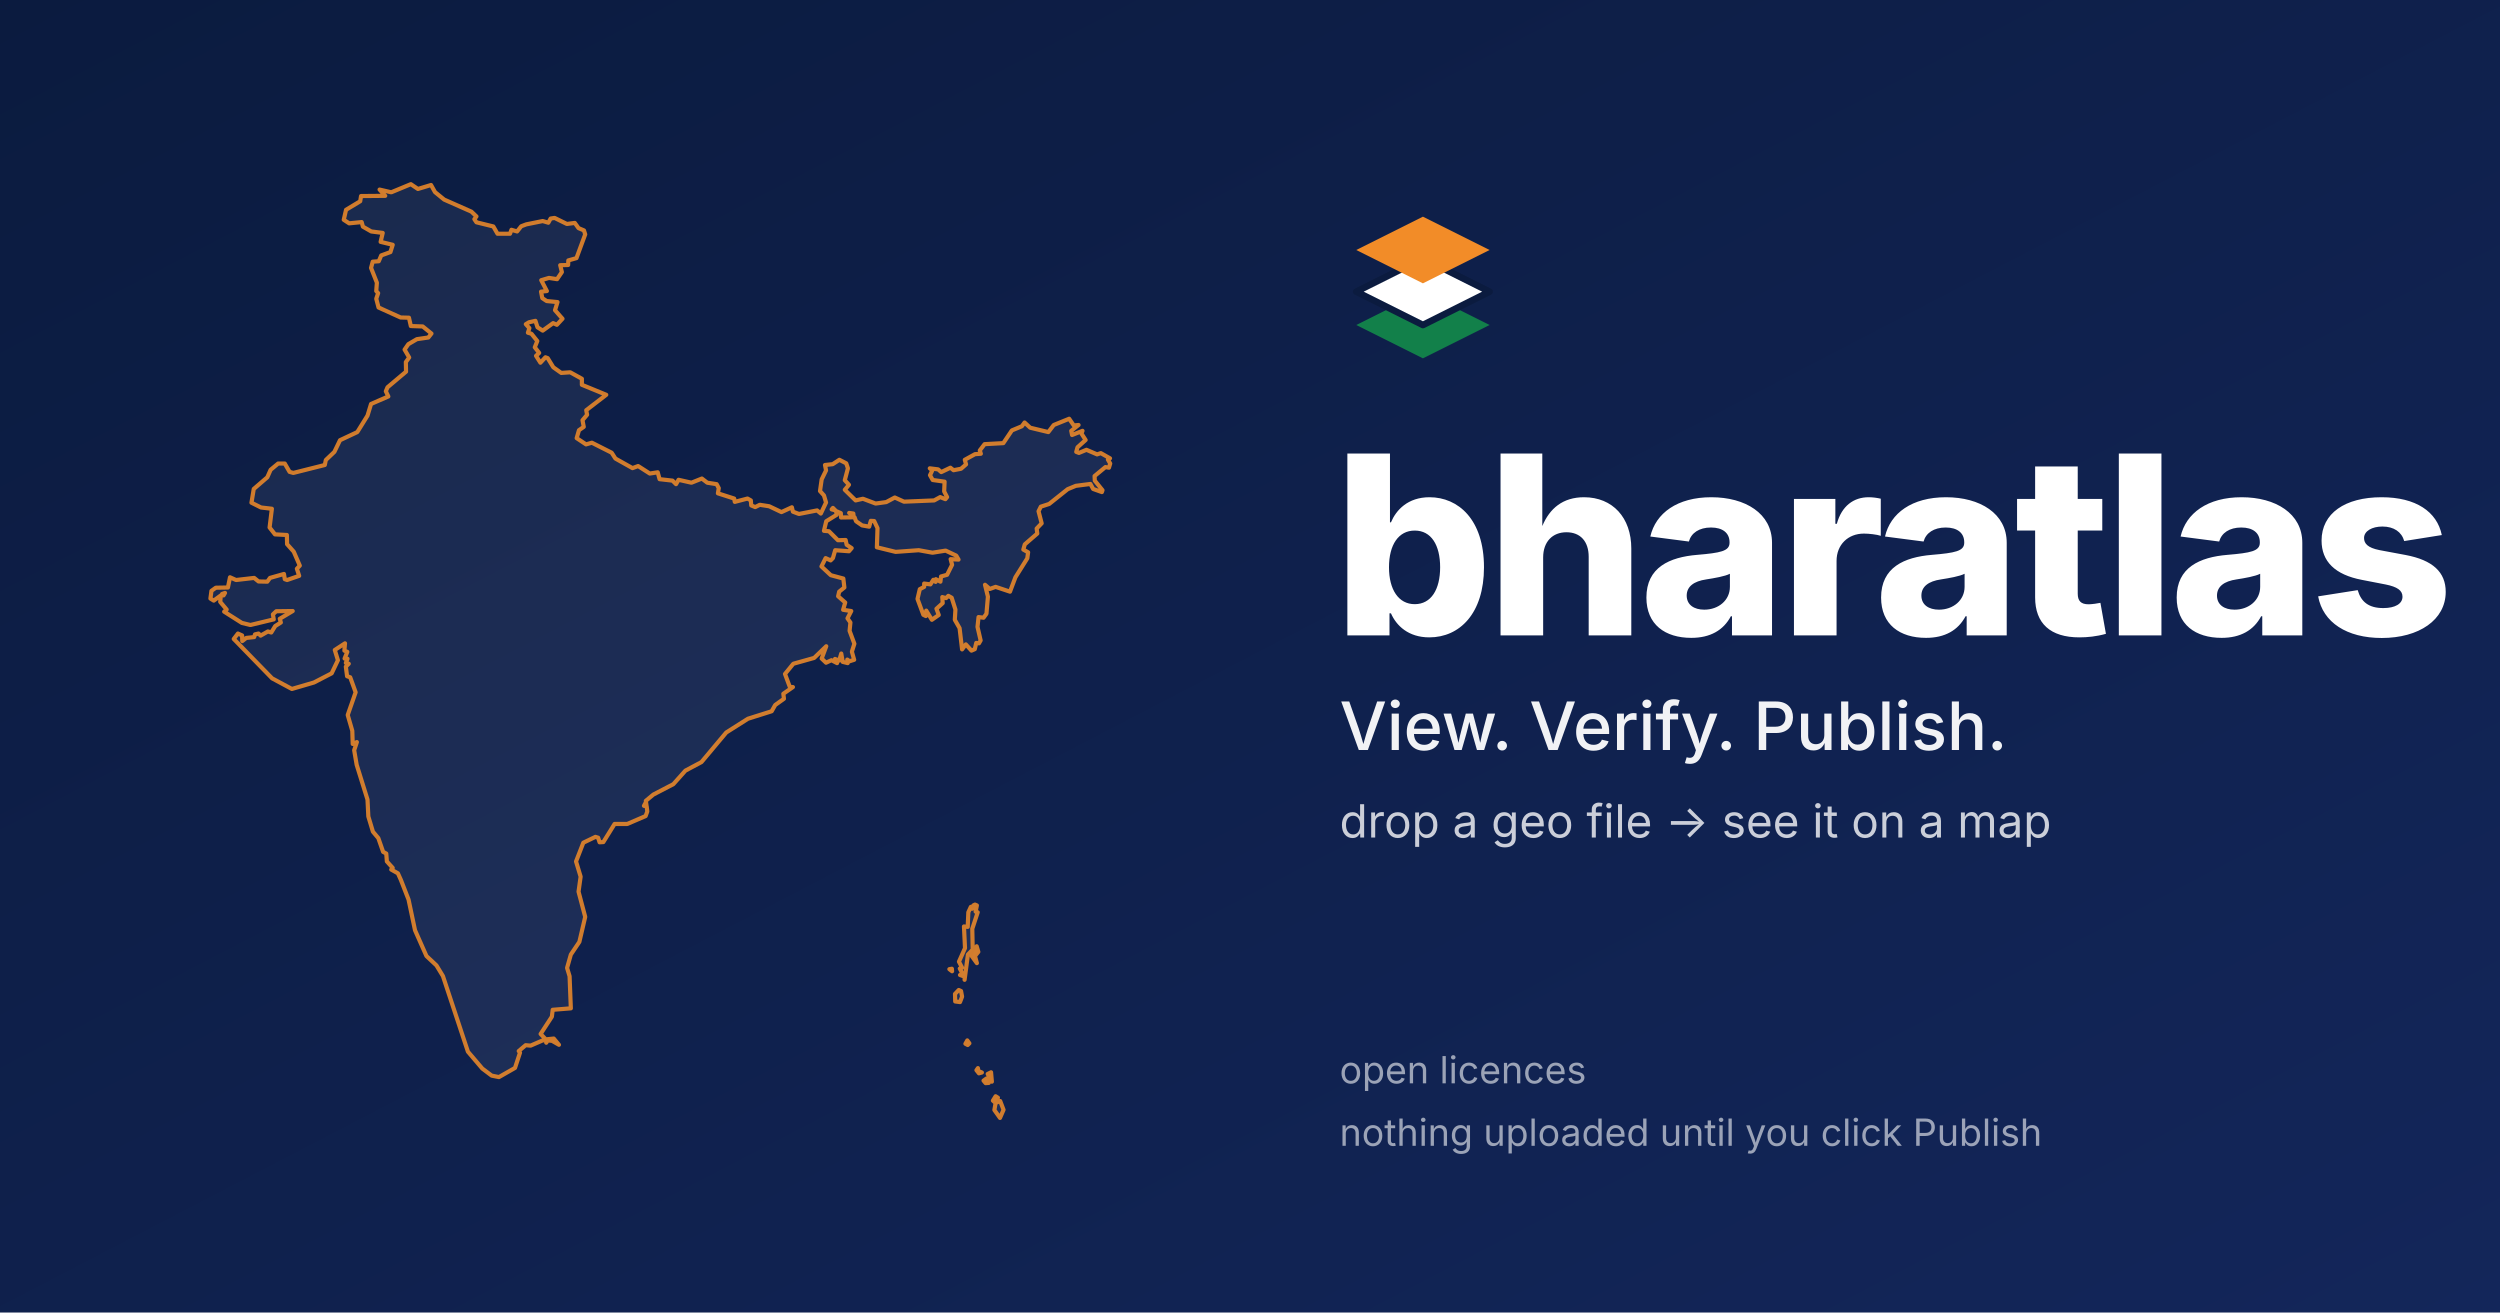
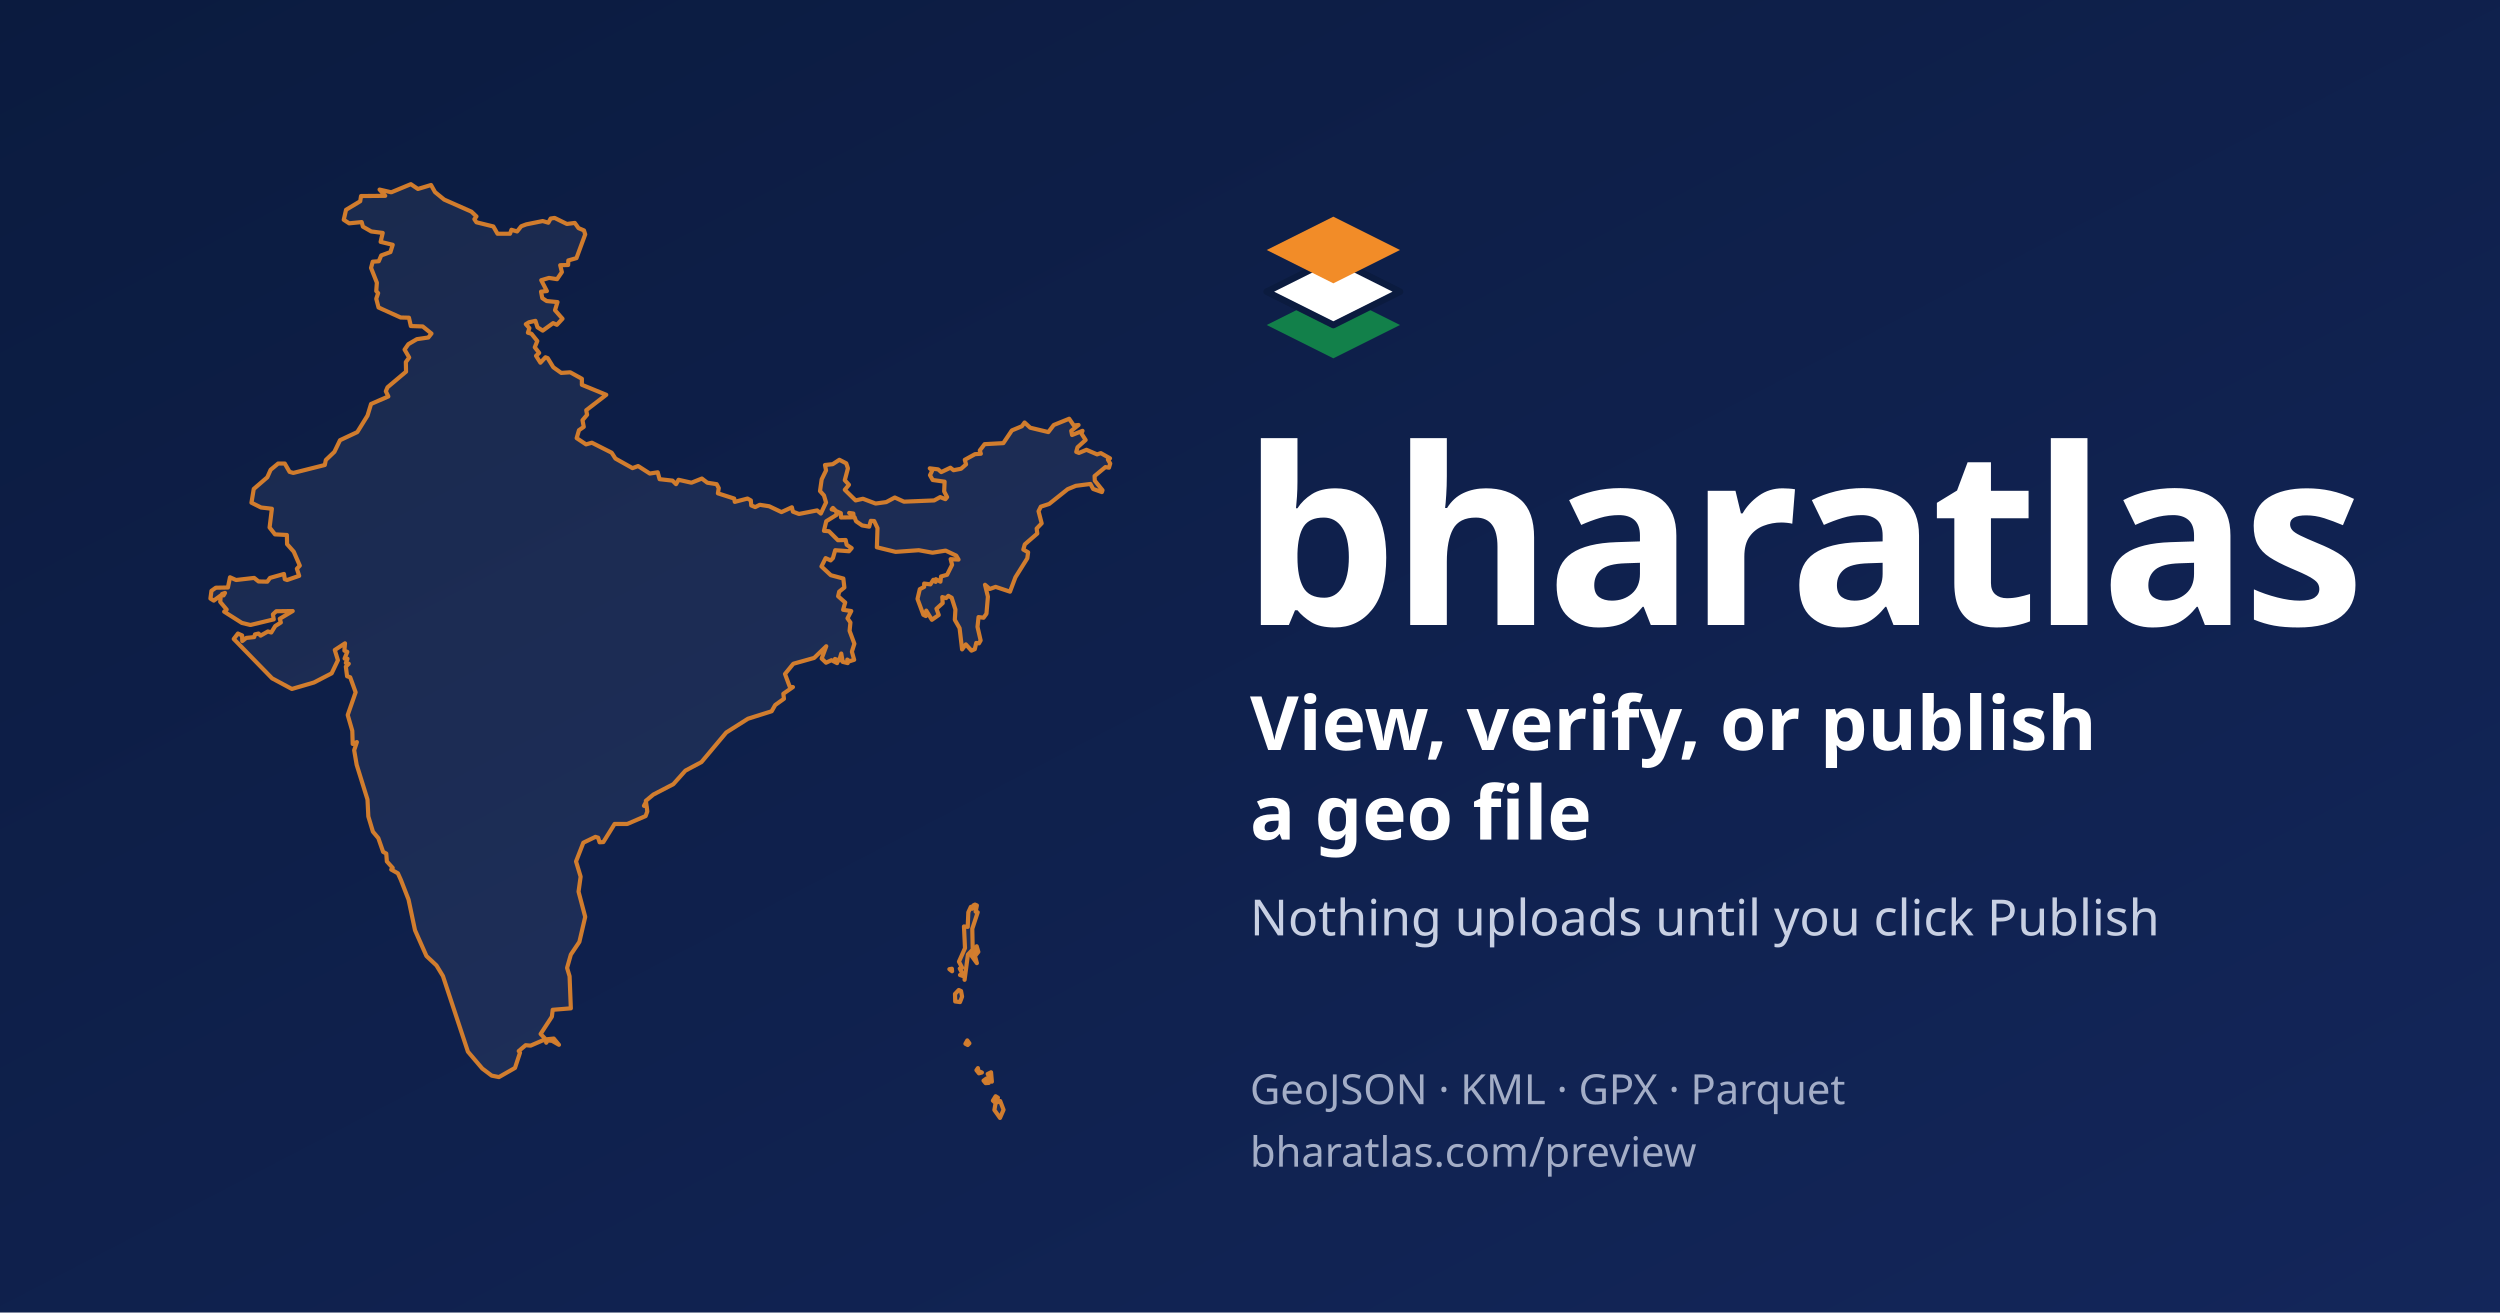
<svg xmlns="http://www.w3.org/2000/svg" width="1200" height="630" viewBox="0 0 1200 630">
  <defs>
    <linearGradient id="bg" x1="0%" y1="0%" x2="100%" y2="100%">
      <stop offset="0%" stop-color="#0B1B3F" />
      <stop offset="100%" stop-color="#13265A" />
    </linearGradient>
  </defs>
  <rect width="1200" height="630" fill="url(#bg)" />
  <g>
    <path d="M 101.0 287.3 L 101.5 283.6 L 103.6 282.1 L 109.4 282.0 L 110.4 277.1 L 113.3 278.4 L 122.0 277.4 L 124.1 279.1 L 128.3 279.2 L 129.6 277.4 L 136.3 275.5 L 136.7 278.0 L 137.8 278.4 L 143.6 276.4 L 142.5 273.0 L 143.9 271.5 L 141.0 264.8 L 137.8 261.2 L 137.7 256.8 L 132.0 256.5 L 129.4 253.2 L 130.5 244.2 L 125.3 243.6 L 120.7 241.3 L 121.8 234.7 L 128.3 229.1 L 129.9 225.5 L 133.5 222.5 L 136.7 222.5 L 139.0 226.5 L 140.8 227.0 L 155.9 223.2 L 156.4 220.8 L 160.5 216.9 L 163.2 211.3 L 171.5 207.4 L 176.4 199.5 L 178.1 193.9 L 186.4 190.3 L 185.2 187.8 L 186.0 185.9 L 194.9 178.4 L 194.8 173.8 L 196.4 171.6 L 194.2 167.8 L 196.0 165.2 L 200.1 162.8 L 205.6 162.0 L 207.1 160.1 L 202.9 156.7 L 197.2 156.5 L 196.3 152.5 L 192.3 152.4 L 181.7 147.6 L 180.6 143.4 L 181.5 140.7 L 180.6 139.7 L 180.9 135.7 L 178.1 128.6 L 178.9 125.6 L 181.8 125.4 L 183.0 122.6 L 187.4 121.0 L 188.5 117.5 L 182.7 116.1 L 183.7 111.8 L 178.2 111.1 L 174.2 108.8 L 173.6 106.6 L 167.6 107.2 L 165.0 105.5 L 166.1 100.7 L 172.9 96.6 L 173.3 94.1 L 184.9 94.0 L 182.2 91.0 L 187.8 92.3 L 197.2 88.4 L 200.6 90.7 L 206.9 88.8 L 208.8 92.2 L 213.2 95.8 L 226.3 101.6 L 228.7 103.9 L 227.7 105.2 L 228.7 106.7 L 236.8 108.7 L 238.8 112.2 L 244.8 112.2 L 245.5 110.3 L 248.2 111.1 L 250.2 108.6 L 252.6 107.7 L 260.5 106.1 L 263.2 106.9 L 264.3 104.9 L 266.2 104.6 L 272.1 107.5 L 275.9 107.0 L 277.7 109.5 L 280.3 110.6 L 280.9 112.5 L 276.7 123.9 L 272.8 125.0 L 272.7 127.2 L 268.9 127.3 L 269.7 130.6 L 267.4 134.0 L 263.5 133.4 L 259.8 134.5 L 262.5 139.7 L 259.7 140.0 L 260.3 143.1 L 262.4 144.5 L 267.6 145.0 L 266.4 148.9 L 270.0 153.0 L 267.3 155.9 L 265.5 155.1 L 260.5 158.7 L 258.0 157.1 L 257.0 154.0 L 253.9 154.7 L 252.4 155.6 L 254.1 157.5 L 253.4 159.7 L 255.1 160.2 L 257.9 163.7 L 256.7 166.7 L 258.8 169.4 L 257.3 170.8 L 259.4 174.1 L 261.8 171.5 L 262.9 171.9 L 265.6 176.3 L 269.4 179.0 L 273.7 178.7 L 279.3 181.8 L 279.3 184.7 L 291.0 189.5 L 281.4 196.9 L 281.8 199.1 L 279.6 201.7 L 280.2 204.9 L 277.9 206.5 L 276.8 210.3 L 281.3 213.3 L 284.1 212.5 L 293.6 217.3 L 295.4 220.1 L 303.6 224.7 L 306.3 223.7 L 311.9 227.3 L 315.7 226.7 L 316.6 230.0 L 322.8 230.7 L 324.5 232.4 L 325.7 230.3 L 331.9 231.7 L 336.9 229.7 L 339.5 231.7 L 344.0 232.4 L 345.0 234.3 L 344.6 236.8 L 352.4 239.3 L 352.7 240.9 L 358.8 239.3 L 360.4 240.2 L 360.6 242.6 L 362.5 243.4 L 364.7 242.3 L 369.2 243.0 L 375.1 245.8 L 380.1 243.5 L 380.6 245.6 L 383.5 246.7 L 392.2 245.0 L 394.0 246.5 L 396.5 241.2 L 395.5 237.8 L 393.6 235.7 L 394.4 230.1 L 396.5 225.8 L 396.0 223.2 L 399.7 222.8 L 402.9 220.7 L 406.2 222.4 L 407.0 224.8 L 405.5 230.5 L 407.5 232.7 L 405.5 235.1 L 410.7 240.2 L 414.2 239.4 L 420.3 241.7 L 425.4 241.0 L 429.5 238.8 L 433.9 240.8 L 448.4 240.2 L 451.3 238.6 L 453.8 239.6 L 454.6 238.6 L 453.2 235.9 L 453.4 231.2 L 447.7 230.4 L 446.4 228.1 L 447.5 225.8 L 446.3 224.8 L 450.3 225.3 L 451.8 226.6 L 456.2 224.5 L 457.7 225.7 L 461.3 225.0 L 463.7 222.9 L 463.1 220.7 L 468.0 218.0 L 470.8 217.8 L 470.3 216.2 L 472.6 213.2 L 481.6 212.7 L 485.7 206.6 L 490.5 204.6 L 491.8 202.8 L 494.5 205.3 L 503.2 207.4 L 505.8 204.0 L 513.2 201.0 L 515.4 204.2 L 517.7 204.0 L 514.2 206.8 L 514.6 208.8 L 519.6 206.8 L 519.1 208.1 L 521.1 211.2 L 517.2 214.7 L 516.6 216.9 L 517.9 217.4 L 521.5 215.9 L 526.6 218.1 L 528.4 217.5 L 532.8 220.0 L 531.8 220.6 L 532.9 222.5 L 532.3 224.5 L 530.6 224.2 L 525.4 228.5 L 525.5 230.7 L 529.2 235.3 L 528.9 236.2 L 524.7 234.7 L 523.4 232.3 L 516.4 233.2 L 512.5 234.8 L 503.6 241.9 L 499.6 243.2 L 498.5 245.4 L 500.0 251.2 L 497.6 253.7 L 497.9 256.1 L 491.9 261.3 L 491.2 263.8 L 493.5 265.1 L 493.1 268.0 L 487.4 277.1 L 484.8 284.0 L 477.9 281.7 L 475.1 282.7 L 472.8 280.7 L 474.2 286.4 L 473.5 294.6 L 472.1 296.5 L 469.7 296.2 L 469.2 300.9 L 470.7 307.4 L 469.9 308.8 L 468.6 308.6 L 467.9 311.6 L 466.3 312.3 L 463.6 309.3 L 461.8 311.7 L 460.6 301.5 L 458.3 297.5 L 458.6 292.6 L 456.8 286.9 L 455.2 286.0 L 454.1 287.1 L 452.3 286.6 L 452.5 289.5 L 449.5 292.2 L 450.6 295.2 L 447.3 297.5 L 444.6 293.1 L 444.4 295.7 L 443.2 295.1 L 440.4 287.5 L 441.5 282.8 L 443.6 281.7 L 443.6 280.1 L 446.6 280.5 L 448.0 278.3 L 449.1 279.3 L 449.2 278.0 L 451.4 279.2 L 451.7 276.7 L 454.6 275.9 L 457.0 271.1 L 456.3 268.4 L 460.1 268.6 L 459.0 266.7 L 453.9 264.3 L 447.6 265.3 L 441.0 264.1 L 429.9 264.9 L 420.9 262.7 L 421.2 253.5 L 419.6 250.1 L 418.0 250.0 L 417.2 252.8 L 413.8 252.2 L 410.9 250.2 L 410.2 248.3 L 403.7 248.4 L 403.6 246.3 L 401.3 245.3 L 401.6 247.1 L 396.6 250.2 L 395.5 254.8 L 397.9 255.0 L 402.2 259.3 L 405.9 259.2 L 406.4 261.5 L 408.8 263.1 L 407.5 264.6 L 400.9 264.1 L 399.8 267.9 L 398.7 269.0 L 396.3 267.9 L 394.3 271.9 L 398.8 276.1 L 404.8 277.7 L 405.3 282.0 L 402.8 284.0 L 402.3 286.2 L 405.7 289.2 L 404.7 292.7 L 408.6 293.3 L 406.8 296.8 L 408.2 298.8 L 407.8 302.8 L 410.1 309.0 L 408.9 312.8 L 410.0 316.7 L 407.8 317.4 L 406.7 316.6 L 406.9 318.3 L 404.5 317.7 L 403.8 313.7 L 402.8 317.1 L 400.8 316.3 L 401.8 318.3 L 399.1 316.9 L 396.5 318.1 L 394.4 316.1 L 396.6 310.2 L 390.8 315.8 L 380.8 318.6 L 376.8 323.5 L 379.1 329.7 L 380.6 329.8 L 376.0 333.0 L 376.3 335.4 L 372.1 338.4 L 370.4 341.4 L 359.0 345.0 L 348.6 351.6 L 336.7 365.8 L 329.0 369.9 L 323.2 376.4 L 313.6 381.4 L 310.0 384.4 L 310.3 386.5 L 309.9 385.3 L 309.1 386.8 L 310.4 387.0 L 310.7 389.5 L 309.9 391.7 L 301.1 395.5 L 295.0 395.5 L 289.6 404.2 L 287.8 404.3 L 287.1 402.1 L 285.8 401.7 L 280.0 404.5 L 276.5 413.5 L 278.7 420.8 L 277.7 428.0 L 280.9 440.1 L 278.1 452.1 L 274.0 458.2 L 272.2 464.6 L 273.4 468.6 L 274.0 484.0 L 265.3 484.7 L 264.9 488.0 L 259.5 496.3 L 262.0 498.9 L 265.8 498.5 L 268.3 501.5 L 265.0 499.6 L 262.9 499.4 L 262.2 500.5 L 262.6 499.6 L 260.7 499.3 L 254.7 501.9 L 252.3 501.7 L 249.0 504.5 L 249.6 505.3 L 247.2 512.6 L 239.5 517.0 L 236.0 516.3 L 231.5 512.9 L 224.6 504.8 L 212.6 468.5 L 209.5 463.4 L 204.7 458.9 L 199.2 446.5 L 196.1 431.8 L 192.4 422.3 L 191.0 419.2 L 187.8 417.4 L 188.5 416.6 L 185.7 413.5 L 185.4 409.7 L 183.9 408.9 L 181.6 402.3 L 179.0 399.2 L 176.8 391.9 L 176.4 383.8 L 171.2 367.1 L 170.0 360.1 L 171.3 356.2 L 169.3 357.1 L 169.1 350.8 L 166.9 343.2 L 170.7 332.3 L 168.1 325.1 L 166.6 324.6 L 166.0 320.0 L 167.4 318.6 L 166.0 318.2 L 166.8 316.2 L 165.4 316.1 L 166.7 312.9 L 165.3 312.3 L 165.6 308.8 L 160.7 312.0 L 162.2 316.9 L 159.2 323.2 L 150.7 327.6 L 140.1 330.7 L 130.6 325.6 L 112.2 306.7 L 114.2 304.1 L 116.2 305.0 L 116.3 307.7 L 118.2 306.2 L 122.0 305.8 L 122.4 304.5 L 124.1 304.1 L 125.1 305.1 L 128.6 303.1 L 130.2 303.6 L 132.1 300.5 L 134.8 298.8 L 134.3 297.0 L 140.5 293.3 L 132.6 293.4 L 131.0 294.9 L 131.4 297.3 L 120.2 300.0 L 116.1 299.0 L 107.6 293.6 L 108.8 292.6 L 105.7 288.9 L 106.0 285.8 L 102.6 288.3 L 101.0 287.3 Z M 407.6 246.2 L 409.7 247.7 L 409.6 246.5 L 407.6 246.2 Z M 399.2 244.5 L 401.0 245.0 L 399.8 243.8 L 399.2 244.5 Z M 106.6 285.1 L 107.3 285.8 L 108.0 284.6 L 106.6 285.1 Z M 477.9 529.4 L 480.1 528.5 L 481.7 532.7 L 480.0 536.6 L 477.3 532.8 L 477.9 529.4 Z M 476.6 528.3 L 477.9 526.2 L 479.0 526.9 L 477.6 529.2 L 476.6 528.3 Z M 474.1 515.5 L 475.7 514.7 L 476.1 519.2 L 474.1 515.5 Z M 472.1 518.7 L 473.5 517.7 L 474.6 519.8 L 473.1 519.9 L 472.1 518.7 Z M 468.7 513.7 L 469.4 512.7 L 469.6 514.1 L 471.3 514.8 L 469.9 515.2 L 468.7 513.7 Z M 468.8 454.2 L 469.6 456.9 L 468.0 458.9 L 468.9 462.3 L 466.5 459.0 L 468.8 454.2 Z M 460.3 461.6 L 463.2 455.1 L 462.7 444.7 L 464.5 444.9 L 464.8 437.9 L 466.0 435.3 L 466.6 436.2 L 467.9 435.5 L 467.2 434.6 L 468.0 434.2 L 468.9 434.6 L 468.3 437.6 L 469.3 437.9 L 466.7 445.8 L 466.9 455.8 L 464.6 458.2 L 463.0 470.3 L 463.1 468.8 L 460.8 468.0 L 462.0 467.4 L 460.7 464.9 L 461.8 464.5 L 460.3 461.6 Z M 463.4 501.0 L 464.3 499.4 L 465.3 500.8 L 464.5 501.6 L 463.4 501.0 Z M 458.4 477.1 L 460.2 475.2 L 461.3 475.7 L 461.8 478.4 L 460.8 481.0 L 458.5 480.7 L 458.4 477.1 Z M 455.7 465.2 L 456.9 465.0 L 457.0 466.2 L 455.7 465.2 Z" fill="#FFFFFF" fill-opacity="0.06" fill-rule="evenodd" stroke="#F28C28" stroke-opacity="0.85" stroke-width="2" stroke-linejoin="round" />
  </g>
-   <g transform="translate(643,96) scale(2)">
+   <g transform="translate(600,96) scale(2)">
    <path d="M20 22 L36 30 L20 38 L4 30 Z" fill="#12804A" />
    <path d="M20 14 L36 22 L20 30 L4 22 Z" fill="#FFFFFF" stroke="#0B1B3F" stroke-width="1.6" stroke-linejoin="round" />
    <path d="M20 4 L36 12 L20 20 L4 12 Z" fill="#F28C28" />
  </g>
-   <g font-family="ui-sans-serif, -apple-system, 'Segoe UI', system-ui, sans-serif">
-     <text x="640" y="305" font-size="120" font-weight="800" letter-spacing="-3" fill="#FFFFFF">bharatlas</text>
-     <text x="643" y="360" font-size="32" font-weight="500" fill="#FFFFFF" opacity="0.94">View. Verify. Publish.</text>
-     <text x="643" y="402" font-size="22" font-weight="400" fill="#FFFFFF" opacity="0.78">drop a geo file → see it on a map</text>
-     <text x="643" y="520" font-size="18" font-weight="400" fill="#FFFFFF" opacity="0.58">
-       <tspan>open licences</tspan>
-       <tspan x="643" y="550">nothing uploaded until you click Publish</tspan>
-     </text>
+   <g font-family="DM Sans, ui-sans-serif, system-ui, sans-serif">
+     <text x="596" y="300" font-size="118" font-weight="800" letter-spacing="-3" fill="#FFFFFF">bharatlas</text>
+     <text class="tagline" x="600" y="360" font-size="36" font-weight="600" fill="#FFFFFF">View, verify, or publish</text>
+     <text class="tagline" x="600" y="403" font-size="36" font-weight="600" fill="#FFFFFF">a geo file</text>
+     <text x="600" y="449" font-size="24" font-weight="400" fill="#C8D0E3">Nothing uploads until you click Publish</text>
+     <text x="600" y="530" font-size="20" font-weight="400" fill="#C8D0E3" opacity="0.8">GeoJSON · KML · GPX · Parquet</text>
+     <text x="600" y="560" font-size="20" font-weight="400" fill="#C8D0E3" opacity="0.8">bharatlas.com/preview</text>
  </g>
</svg>
